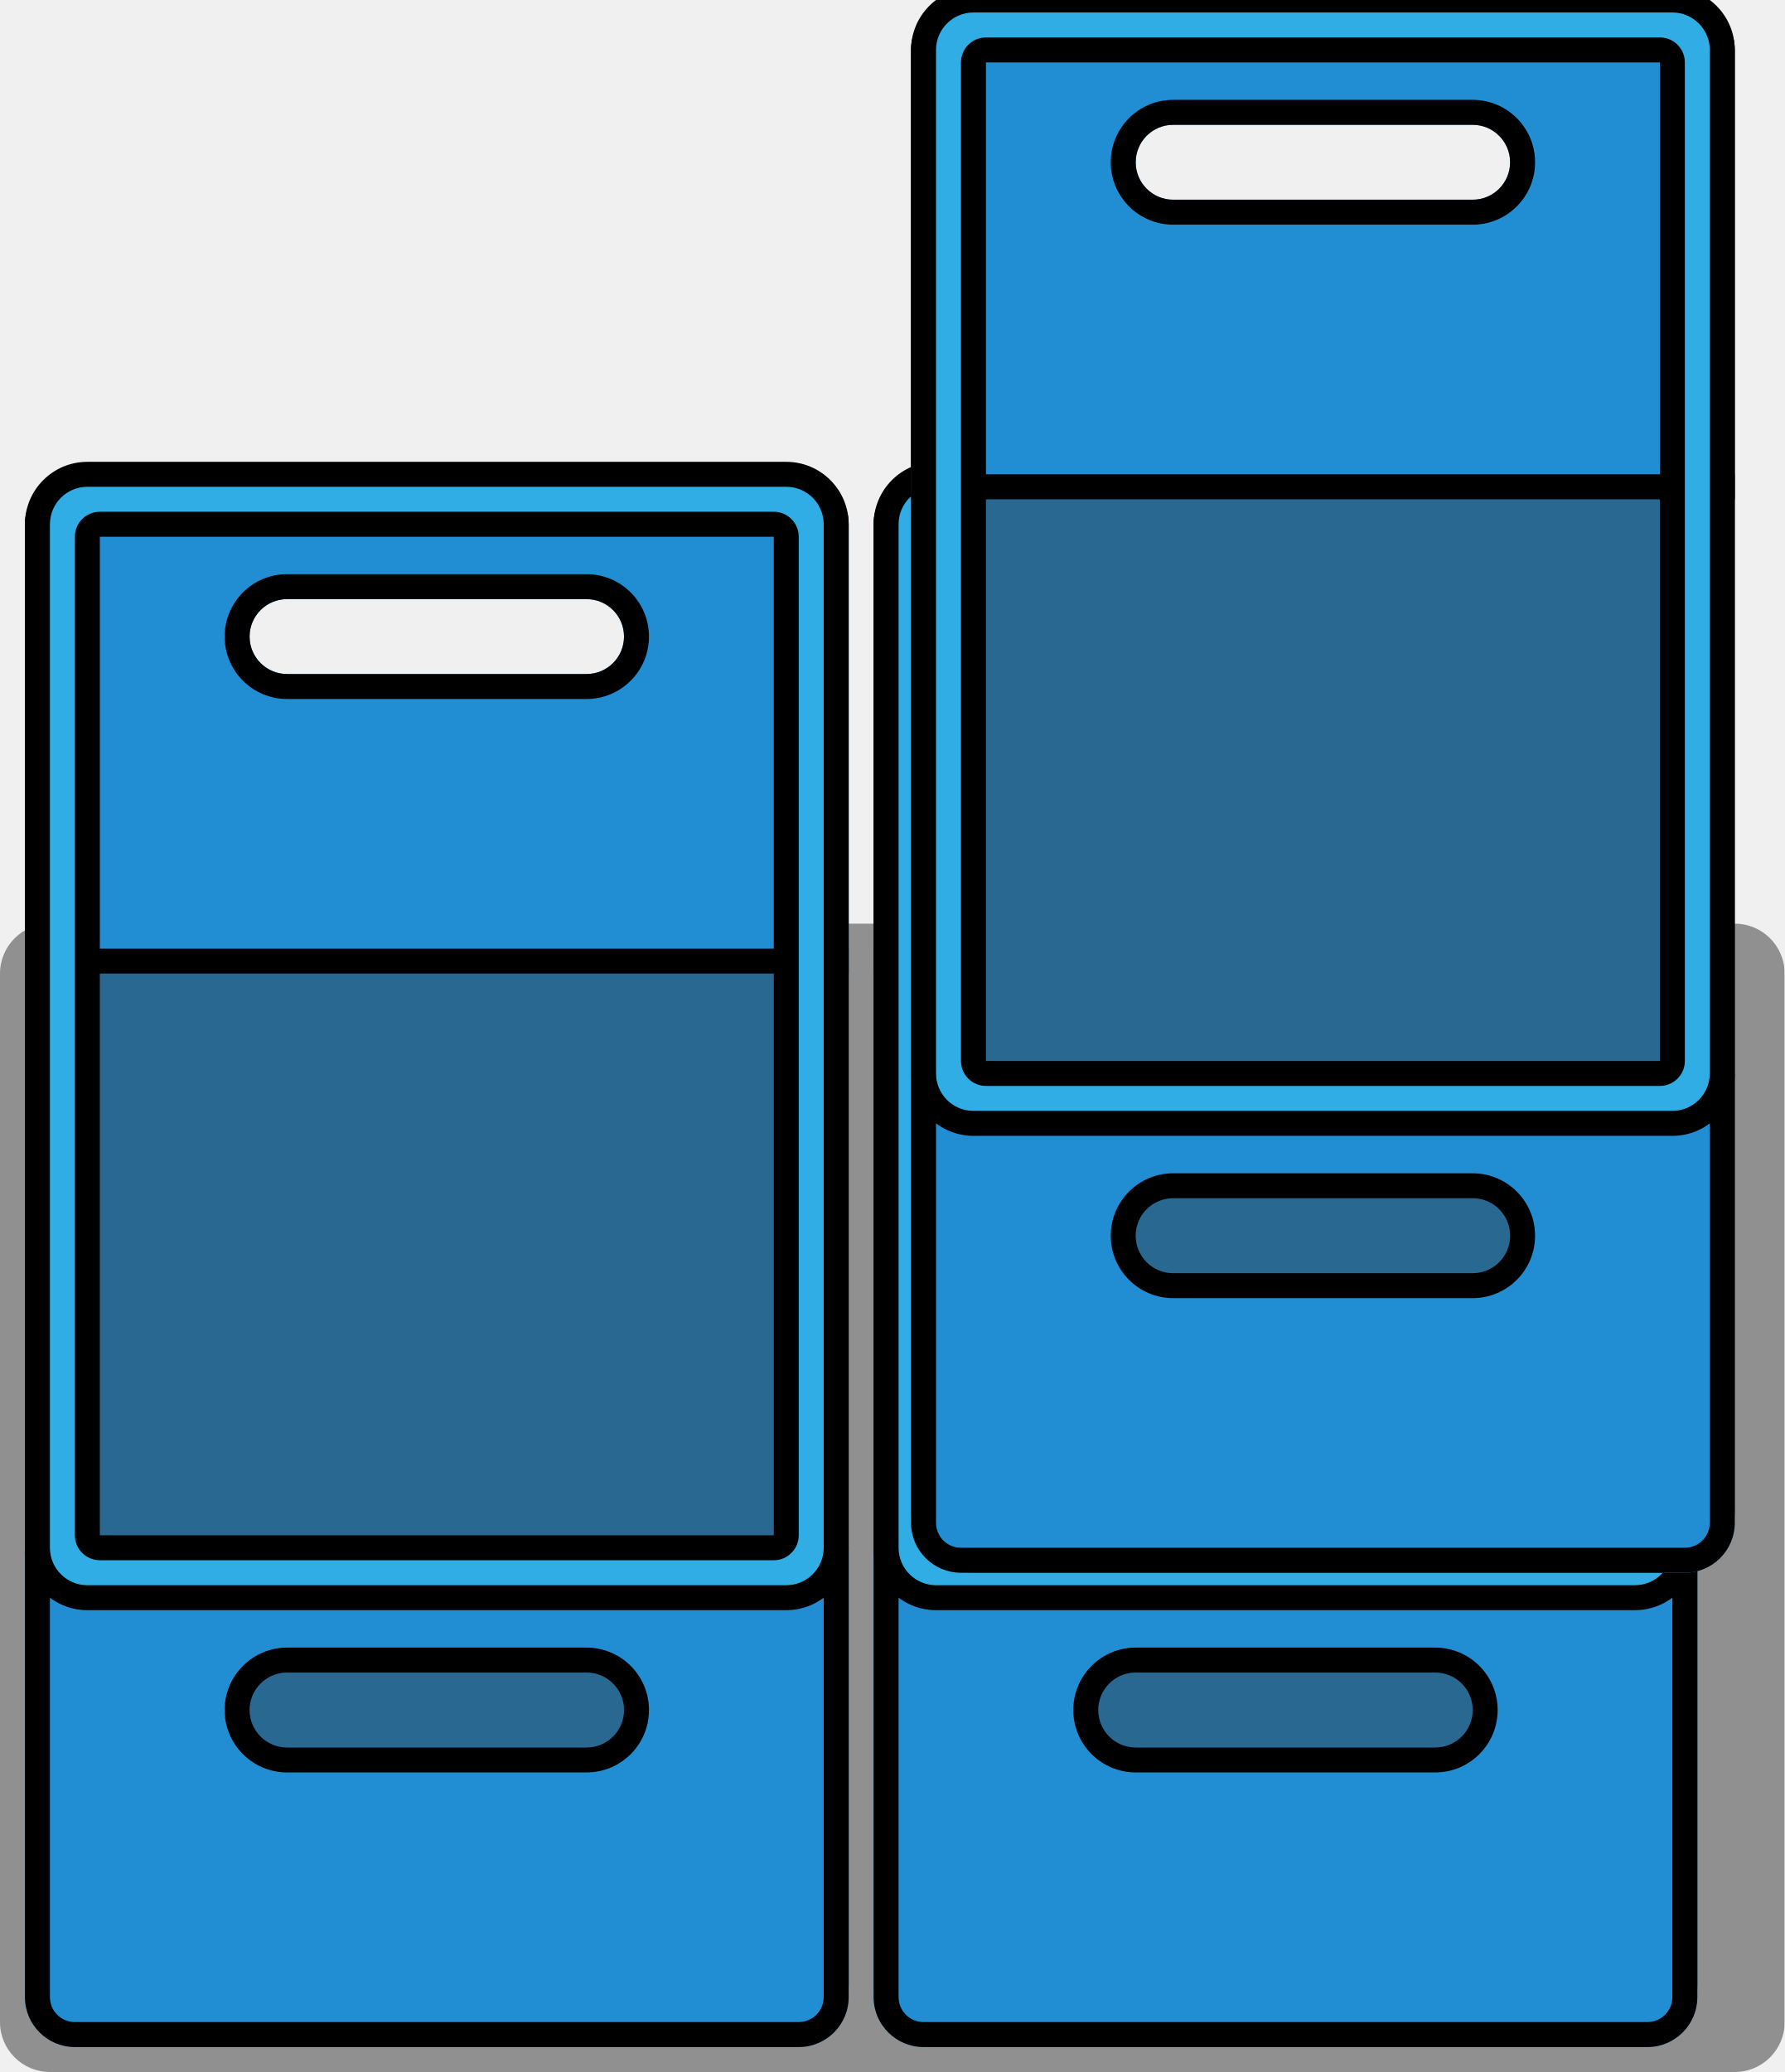
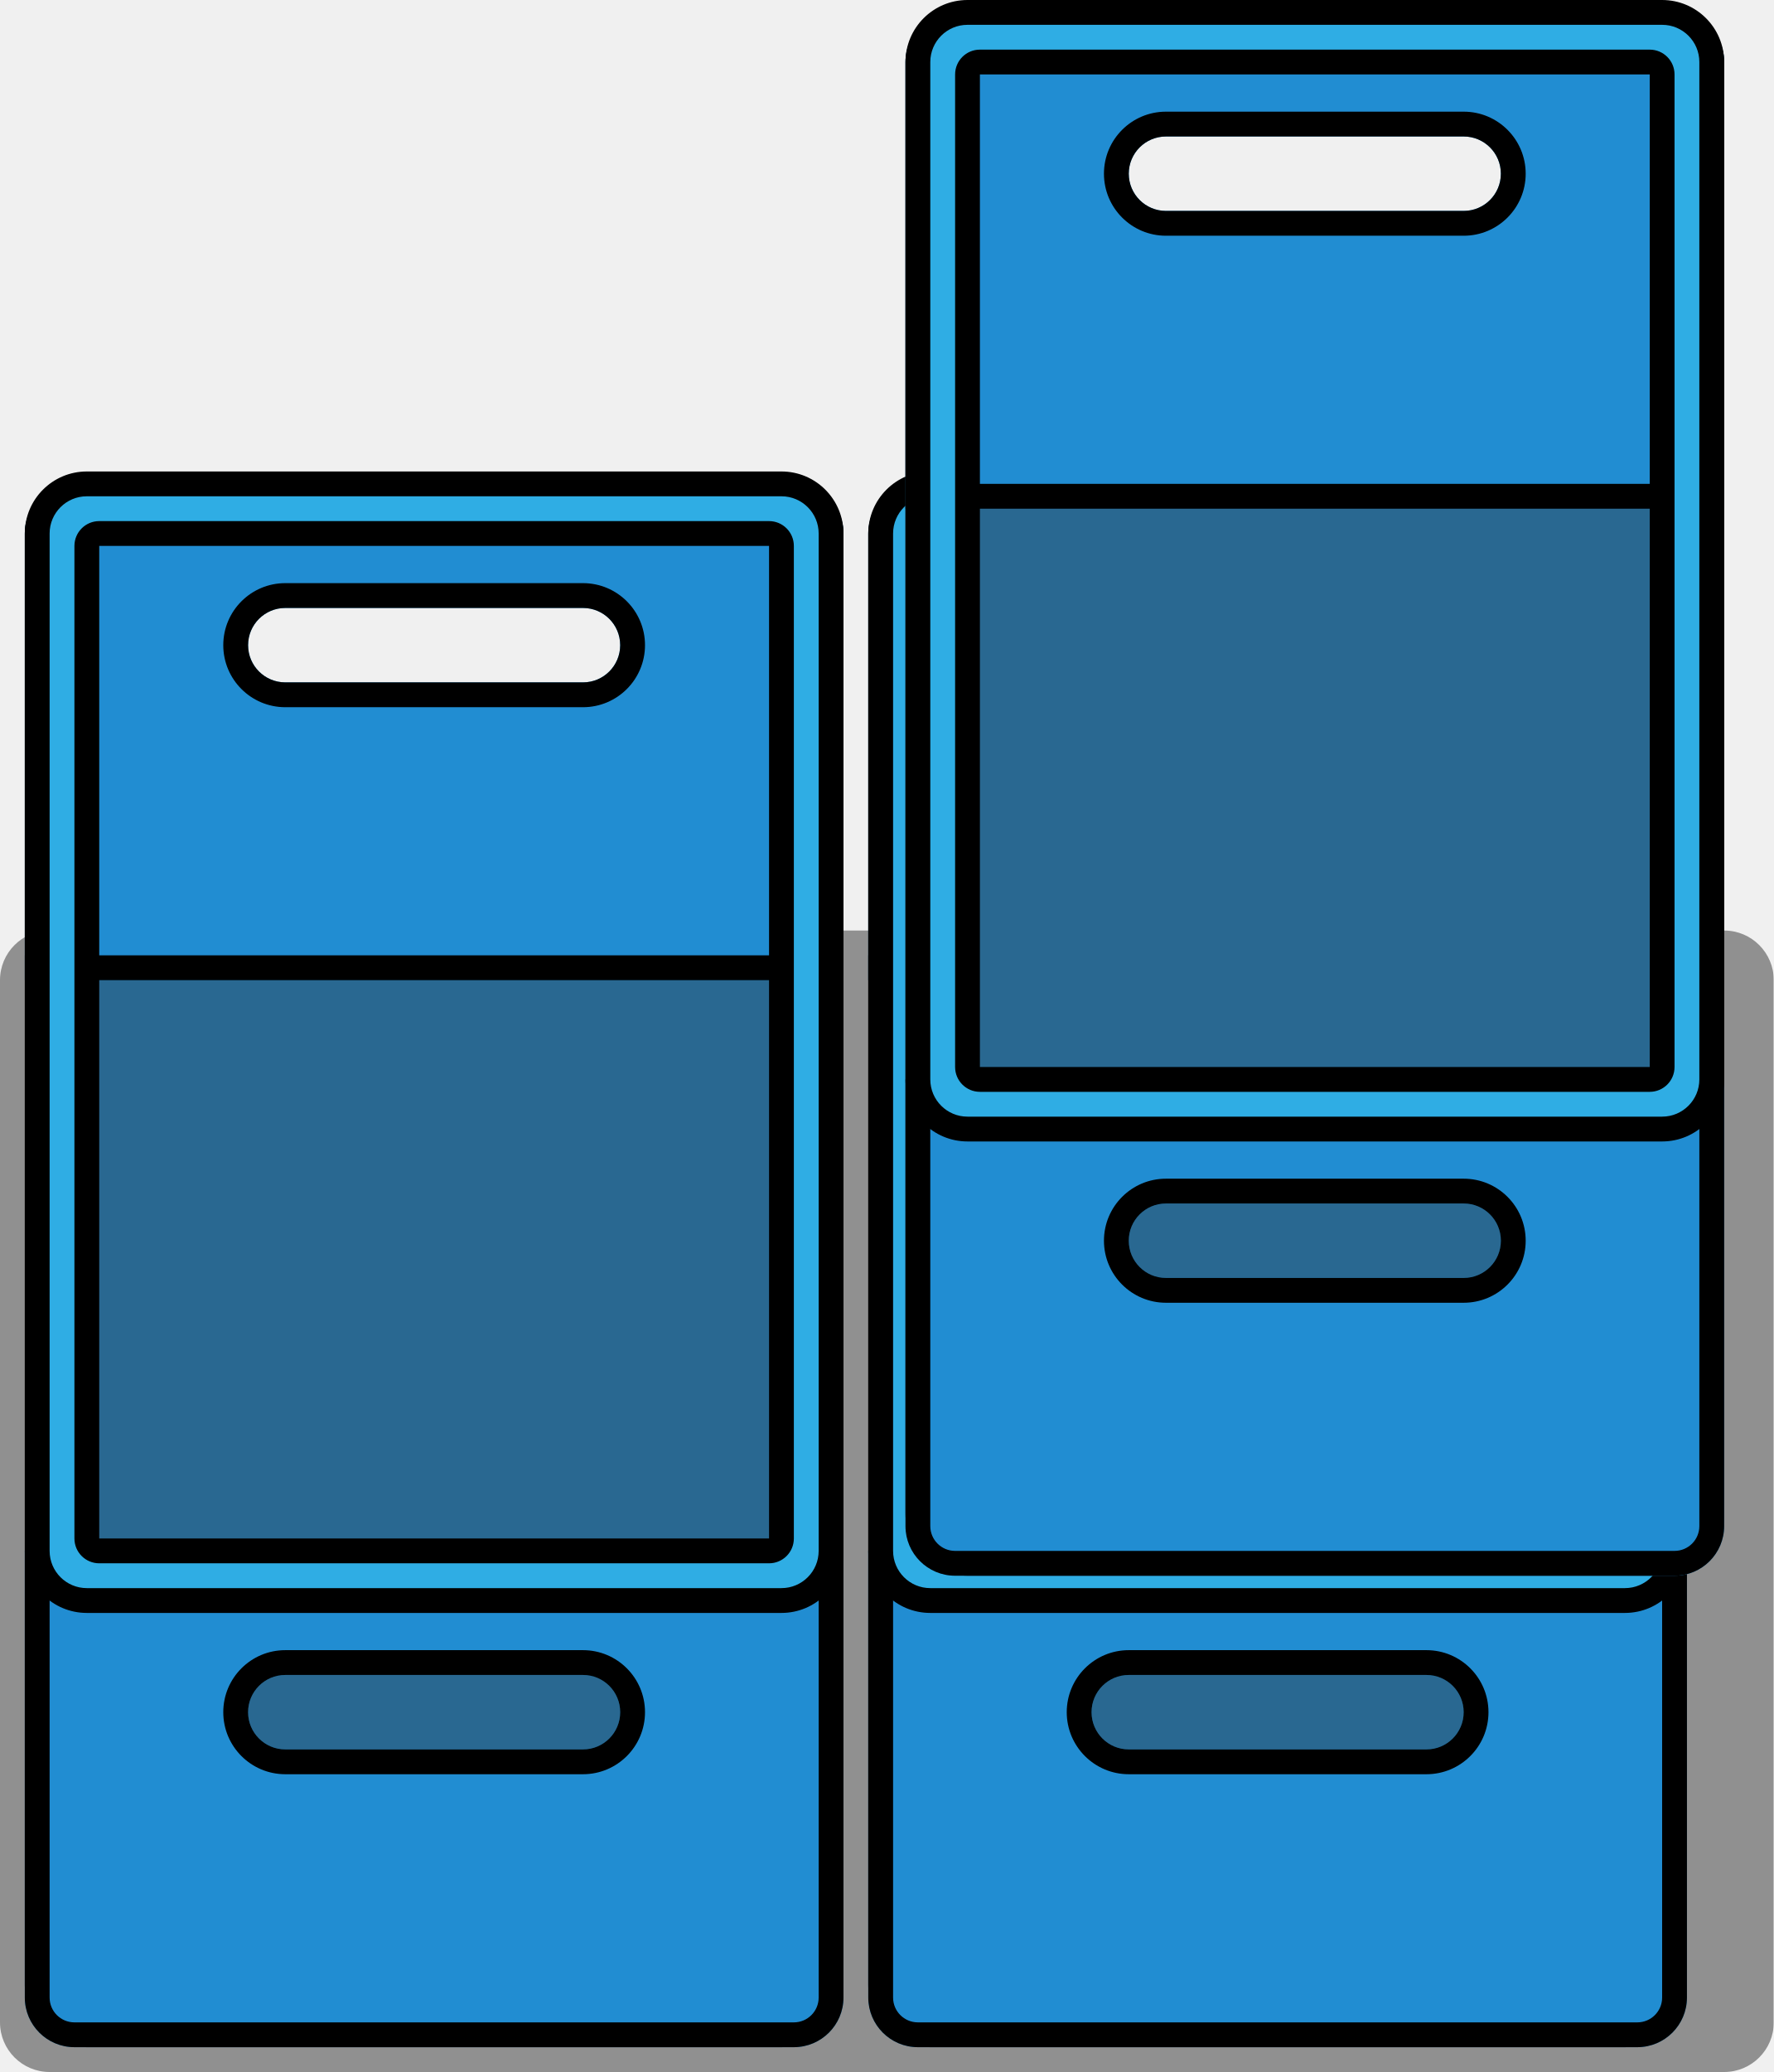
- <svg xmlns="http://www.w3.org/2000/svg" width="143" height="166" viewBox="0 0 143 166" fill="none">
+ <svg xmlns="http://www.w3.org/2000/svg" width="143" height="167" viewBox="0 0 143 167" fill="none">
  <g clip-path="url(#clip0_281_15907)">
    <g style="mix-blend-mode:multiply" opacity="0.4">
-       <rect y="74" width="143" height="92" rx="4" fill="black" />
+       <rect y="75" width="143" height="92" rx="4" fill="black" />
    </g>
-     <path d="M3 159C3 161.209 4.791 163 7 163H63C65.209 163 67 161.209 67 159V77H3V159Z" fill="#296891" stroke="black" stroke-width="2" />
+     <path d="M3 160C3 162.209 4.791 164 7 164H63C65.209 164 67 162.209 67 160V78H3V160Z" fill="#296891" stroke="black" stroke-width="2" />
    <mask id="path-3-inside-1_281_15907" fill="white">
-       <path d="M68 160C68 162.209 66.209 164 64 164H6C3.791 164 2 162.209 2 160V124H68V160ZM23 134C21.343 134 20 135.343 20 137C20 138.657 21.343 140 23 140H47C48.657 140 50 138.657 50 137C50 135.343 48.657 134 47 134H23Z" />
+       <path d="M68 161C68 163.209 66.209 165 64 165H6C3.791 165 2 163.209 2 161V125H68V161ZM23 135C21.343 135 20 136.343 20 138C20 139.657 21.343 141 23 141H47C48.657 141 50 139.657 50 138C50 136.343 48.657 135 47 135H23Z" />
    </mask>
-     <path d="M68 160C68 162.209 66.209 164 64 164H6C3.791 164 2 162.209 2 160V124H68V160ZM23 134C21.343 134 20 135.343 20 137C20 138.657 21.343 140 23 140H47C48.657 140 50 138.657 50 137C50 135.343 48.657 134 47 134H23Z" fill="#218DD2" />
-     <path d="M68 160L70 160V160H68ZM64 164L64 166H64L64 164ZM6 164L6 166H6V164ZM2 160L0 160L2 160ZM2 124V122H0V124H2ZM68 124H70V122H68V124ZM23 134L23 132H23L23 134ZM23 140L23 142H23V140ZM47 140L47 142H47L47 140ZM47 134L47 132H47V134ZM68 160L66 160C66 161.105 65.105 162 64 162L64 164L64 166C67.314 166 70 163.314 70 160L68 160ZM64 164V162H6V164V166H64V164ZM6 164L6 162C4.895 162 4 161.105 4 160L2 160L0 160C4.83199e-08 163.314 2.686 166 6 166L6 164ZM2 160H4V124H2H0V160H2ZM2 124V126H68V124V122H2V124ZM68 124H66V160H68H70V124H68ZM23 134L23 132C20.239 132 18 134.239 18 137H20H22C22 136.448 22.448 136 23 136L23 134ZM20 137H18C18 139.761 20.239 142 23 142L23 140L23 138C22.448 138 22 137.552 22 137H20ZM23 140V142H47V140V138H23V140ZM47 140L47 142C49.761 142 52 139.761 52 137H50H48C48 137.552 47.552 138 47 138L47 140ZM50 137H52C52 134.239 49.761 132 47 132L47 134L47 136C47.552 136 48 136.448 48 137H50ZM47 134V132H23V134V136H47V134Z" fill="black" mask="url(#path-3-inside-1_281_15907)" />
+     <path d="M68 161C68 163.209 66.209 165 64 165H6C3.791 165 2 163.209 2 161V125H68V161ZM23 135C21.343 135 20 136.343 20 138C20 139.657 21.343 141 23 141H47C48.657 141 50 139.657 50 138C50 136.343 48.657 135 47 135H23Z" fill="#218DD2" />
+     <path d="M68 161L70 161V161H68ZM64 165L64 167H64L64 165ZM6 165L6 167H6V165ZM2 161L0 161L2 161ZM2 125V123H0V125H2ZM68 125H70V123H68V125ZM23 135L23 133H23L23 135ZM23 141L23 143H23V141ZM47 141L47 143H47L47 141ZM47 135L47 133H47V135ZM68 161L66 161C66 162.105 65.105 163 64 163L64 165L64 167C67.314 167 70 164.314 70 161L68 161ZM64 165V163H6V165V167H64V165ZM6 165L6 163C4.895 163 4 162.105 4 161L2 161L0 161C4.83199e-08 164.314 2.686 167 6 167L6 165ZM2 161H4V125H2H0V161H2ZM2 125V127H68V125V123H2V125ZM68 125H66V161H68H70V125H68ZM23 135L23 133C20.239 133 18 135.239 18 138H20H22C22 137.448 22.448 137 23 137L23 135ZM20 138H18C18 140.761 20.239 143 23 143L23 141L23 139C22.448 139 22 138.552 22 138H20ZM23 141V143H47V141V139H23V141ZM47 141L47 143C49.761 143 52 140.761 52 138H50H48C48 138.552 47.552 139 47 139L47 141ZM50 138H52C52 135.239 49.761 133 47 133L47 135L47 137C47.552 137 48 137.448 48 138H50ZM47 135V133H23V135V137H47V135Z" fill="black" mask="url(#path-3-inside-1_281_15907)" />
    <mask id="path-5-inside-2_281_15907" fill="white">
-       <path d="M64 38C66.209 38 68 39.791 68 42V78H2V42C2 39.791 3.791 38 6 38H64ZM23 48C21.343 48 20 49.343 20 51C20 52.657 21.343 54 23 54H47C48.657 54 50 52.657 50 51C50 49.343 48.657 48 47 48H23Z" />
+       <path d="M64 39C66.209 39 68 40.791 68 43V79H2V43C2 40.791 3.791 39 6 39H64ZM23 49C21.343 49 20 50.343 20 52C20 53.657 21.343 55 23 55H47C48.657 55 50 53.657 50 52C50 50.343 48.657 49 47 49H23Z" />
    </mask>
-     <path d="M64 38C66.209 38 68 39.791 68 42V78H2V42C2 39.791 3.791 38 6 38H64ZM23 48C21.343 48 20 49.343 20 51C20 52.657 21.343 54 23 54H47C48.657 54 50 52.657 50 51C50 49.343 48.657 48 47 48H23Z" fill="#218DD2" />
-     <path d="M64 38L64 36H64V38ZM68 42L70 42L68 42ZM68 78V80H70V78H68ZM2 78H0V80H2V78ZM2 42L0 42V42H2ZM6 38L6 36H6L6 38ZM23 48L23 46H23L23 48ZM23 54L23 56H23V54ZM47 54L47 56H47L47 54ZM47 48L47 46H47V48ZM64 38L64 40C65.105 40 66 40.895 66 42L68 42L70 42C70 38.686 67.314 36 64 36L64 38ZM68 42H66V78H68H70V42H68ZM68 78V76H2V78V80H68V78ZM2 78H4V42H2H0V78H2ZM2 42L4 42C4 40.895 4.895 40 6 40L6 38L6 36C2.686 36 7.73119e-07 38.686 0 42L2 42ZM6 38V40H64V38V36H6V38ZM23 48L23 46C20.239 46 18 48.239 18 51H20H22C22 50.448 22.448 50 23 50L23 48ZM20 51H18C18 53.761 20.239 56 23 56L23 54L23 52C22.448 52 22 51.552 22 51H20ZM23 54V56H47V54V52H23V54ZM47 54L47 56C49.761 56 52 53.761 52 51H50H48C48 51.552 47.552 52 47 52L47 54ZM50 51H52C52 48.239 49.761 46 47 46L47 48L47 50C47.552 50 48 50.448 48 51H50ZM47 48V46H23V48V50H47V48Z" fill="black" mask="url(#path-5-inside-2_281_15907)" />
-     <path d="M63 38C65.209 38 67 39.791 67 42V124C67 126.209 65.209 128 63 128H7C4.791 128 3 126.209 3 124V42C3 39.791 4.791 38 7 38H63ZM8 42C7.448 42 7 42.448 7 43V123C7 123.552 7.448 124 8 124H62C62.552 124 63 123.552 63 123V43C63 42.448 62.552 42 62 42H8Z" fill="#2FADE4" />
-     <path d="M67 42L68 42V42L67 42ZM3 124L2 124L2 124L3 124ZM8 42L8 41H8L8 42ZM62 124L62 125H62L62 124ZM63 38V39C64.657 39 66 40.343 66 42L67 42L68 42C68 39.239 65.761 37 63 37V38ZM67 42H66V124H67H68V42H67ZM67 124H66C66 125.657 64.657 127 63 127V128V129C65.761 129 68 126.761 68 124H67ZM63 128V127H7V128V129H63V128ZM7 128V127C5.343 127 4 125.657 4 124L3 124L2 124C2 126.761 4.239 129 7 129V128ZM3 124H4V42H3H2V124H3ZM3 42H4C4 40.343 5.343 39 7 39V38V37C4.239 37 2 39.239 2 42H3ZM7 38V39H63V38V37H7V38ZM8 42L8 41C6.895 41 6 41.895 6 43H7H8H8L8 42ZM7 43H6V123H7H8V43H7ZM7 123H6C6 124.105 6.895 125 8 125V124V123H7ZM8 124V125H62V124V123H8V124ZM62 124L62 125C63.105 125 64 124.105 64 123H63H62H62L62 124ZM63 123H64V43H63H62V123H63ZM63 43H64C64 41.895 63.105 41 62 41V42V43H63ZM62 42V41H8V42V43H62V42Z" fill="black" />
-     <path d="M71 159C71 161.209 72.791 163 75 163H131C133.209 163 135 161.209 135 159V77H71V159Z" fill="#296891" stroke="black" stroke-width="2" />
+     <path d="M64 39C66.209 39 68 40.791 68 43V79H2V43C2 40.791 3.791 39 6 39H64ZM23 49C21.343 49 20 50.343 20 52C20 53.657 21.343 55 23 55H47C48.657 55 50 53.657 50 52C50 50.343 48.657 49 47 49H23Z" fill="#218DD2" />
+     <path d="M64 39L64 37H64V39ZM68 43L70 43L68 43ZM68 79V81H70V79H68ZM2 79H0V81H2V79ZM2 43L0 43V43H2ZM6 39L6 37H6L6 39ZM23 49L23 47H23L23 49ZM23 55L23 57H23V55ZM47 55L47 57H47L47 55ZM47 49L47 47H47V49ZM64 39L64 41C65.105 41 66 41.895 66 43L68 43L70 43C70 39.686 67.314 37 64 37L64 39ZM68 43H66V79H68H70V43H68ZM68 79V77H2V79V81H68V79ZM2 79H4V43H2H0V79H2ZM2 43L4 43C4 41.895 4.895 41 6 41L6 39L6 37C2.686 37 7.73119e-07 39.686 0 43L2 43ZM6 39V41H64V39V37H6V39ZM23 49L23 47C20.239 47 18 49.239 18 52H20H22C22 51.448 22.448 51 23 51L23 49ZM20 52H18C18 54.761 20.239 57 23 57L23 55L23 53C22.448 53 22 52.552 22 52H20ZM23 55V57H47V55V53H23V55ZM47 55L47 57C49.761 57 52 54.761 52 52H50H48C48 52.552 47.552 53 47 53L47 55ZM50 52H52C52 49.239 49.761 47 47 47L47 49L47 51C47.552 51 48 51.448 48 52H50ZM47 49V47H23V49V51H47V49Z" fill="black" mask="url(#path-5-inside-2_281_15907)" />
+     <path d="M63 39C65.209 39 67 40.791 67 43V125C67 127.209 65.209 129 63 129H7C4.791 129 3 127.209 3 125V43C3 40.791 4.791 39 7 39H63ZM8 43C7.448 43 7 43.448 7 44V124C7 124.552 7.448 125 8 125H62C62.552 125 63 124.552 63 124V44C63 43.448 62.552 43 62 43H8Z" fill="#2FADE4" />
+     <path d="M67 43L68 43V43L67 43ZM3 125L2 125L2 125L3 125ZM8 43L8 42H8L8 43ZM62 125L62 126H62L62 125ZM63 39V40C64.657 40 66 41.343 66 43L67 43L68 43C68 40.239 65.761 38 63 38V39ZM67 43H66V125H67H68V43H67ZM67 125H66C66 126.657 64.657 128 63 128V129V130C65.761 130 68 127.761 68 125H67ZM63 129V128H7V129V130H63V129ZM7 129V128C5.343 128 4 126.657 4 125L3 125L2 125C2 127.761 4.239 130 7 130V129ZM3 125H4V43H3H2V125H3ZM3 43H4C4 41.343 5.343 40 7 40V39V38C4.239 38 2 40.239 2 43H3ZM7 39V40H63V39V38H7V39ZM8 43L8 42C6.895 42 6 42.895 6 44H7H8H8L8 43ZM7 44H6V124H7H8V44H7ZM7 124H6C6 125.105 6.895 126 8 126V125V124H7ZM8 125V126H62V125V124H8V125ZM62 125L62 126C63.105 126 64 125.105 64 124H63H62H62L62 125ZM63 124H64V44H63H62V124H63ZM63 44H64C64 42.895 63.105 42 62 42V43V44H63ZM62 43V42H8V43V44H62V43Z" fill="black" />
+     <path d="M71 160C71 162.209 72.791 164 75 164H131C133.209 164 135 162.209 135 160V78H71V160Z" fill="#296891" stroke="black" stroke-width="2" />
    <mask id="path-10-inside-3_281_15907" fill="white">
-       <path d="M136 160C136 162.209 134.209 164 132 164H74C71.791 164 70 162.209 70 160V124H136V160ZM91 134C89.343 134 88 135.343 88 137C88 138.657 89.343 140 91 140H115C116.657 140 118 138.657 118 137C118 135.343 116.657 134 115 134H91Z" />
+       <path d="M136 161C136 163.209 134.209 165 132 165H74C71.791 165 70 163.209 70 161V125H136V161ZM91 135C89.343 135 88 136.343 88 138C88 139.657 89.343 141 91 141H115C116.657 141 118 139.657 118 138C118 136.343 116.657 135 115 135H91Z" />
    </mask>
-     <path d="M136 160C136 162.209 134.209 164 132 164H74C71.791 164 70 162.209 70 160V124H136V160ZM91 134C89.343 134 88 135.343 88 137C88 138.657 89.343 140 91 140H115C116.657 140 118 138.657 118 137C118 135.343 116.657 134 115 134H91Z" fill="#218DD2" />
-     <path d="M136 160L138 160V160H136ZM132 164L132 166H132L132 164ZM74 164L74 166H74V164ZM70 160L68 160L70 160ZM70 124V122H68V124H70ZM136 124H138V122H136V124ZM91 134L91 132H91L91 134ZM91 140L91 142H91V140ZM115 140L115 142H115L115 140ZM115 134L115 132H115V134ZM136 160L134 160C134 161.105 133.105 162 132 162L132 164L132 166C135.314 166 138 163.314 138 160L136 160ZM132 164V162H74V164V166H132V164ZM74 164L74 162C72.895 162 72 161.105 72 160L70 160L68 160C68 163.314 70.686 166 74 166L74 164ZM70 160H72V124H70H68V160H70ZM70 124V126H136V124V122H70V124ZM136 124H134V160H136H138V124H136ZM91 134L91 132C88.239 132 86 134.239 86 137H88H90C90 136.448 90.448 136 91 136L91 134ZM88 137H86C86 139.761 88.239 142 91 142L91 140L91 138C90.448 138 90 137.552 90 137H88ZM91 140V142H115V140V138H91V140ZM115 140L115 142C117.761 142 120 139.761 120 137H118H116C116 137.552 115.552 138 115 138L115 140ZM118 137H120C120 134.239 117.761 132 115 132L115 134L115 136C115.552 136 116 136.448 116 137H118ZM115 134V132H91V134V136H115V134Z" fill="black" mask="url(#path-10-inside-3_281_15907)" />
+     <path d="M136 161C136 163.209 134.209 165 132 165H74C71.791 165 70 163.209 70 161V125H136V161ZM91 135C89.343 135 88 136.343 88 138C88 139.657 89.343 141 91 141H115C116.657 141 118 139.657 118 138C118 136.343 116.657 135 115 135H91Z" fill="#218DD2" />
+     <path d="M136 161L138 161V161H136ZM132 165L132 167H132L132 165ZM74 165L74 167H74V165ZM70 161L68 161L70 161ZM70 125V123H68V125H70ZM136 125H138V123H136V125ZM91 135L91 133H91L91 135ZM91 141L91 143H91V141ZM115 141L115 143H115L115 141ZM115 135L115 133H115V135ZM136 161L134 161C134 162.105 133.105 163 132 163L132 165L132 167C135.314 167 138 164.314 138 161L136 161ZM132 165V163H74V165V167H132V165ZM74 165L74 163C72.895 163 72 162.105 72 161L70 161L68 161C68 164.314 70.686 167 74 167L74 165ZM70 161H72V125H70H68V161H70ZM70 125V127H136V125V123H70V125ZM136 125H134V161H136H138V125H136ZM91 135L91 133C88.239 133 86 135.239 86 138H88H90C90 137.448 90.448 137 91 137L91 135ZM88 138H86C86 140.761 88.239 143 91 143L91 141L91 139C90.448 139 90 138.552 90 138H88ZM91 141V143H115V141V139H91V141ZM115 141L115 143C117.761 143 120 140.761 120 138H118H116C116 138.552 115.552 139 115 139L115 141ZM118 138H120C120 135.239 117.761 133 115 133L115 135L115 137C115.552 137 116 137.448 116 138H118ZM115 135V133H91V135V137H115V135Z" fill="black" mask="url(#path-10-inside-3_281_15907)" />
    <mask id="path-12-inside-4_281_15907" fill="white">
-       <path d="M132 38C134.209 38 136 39.791 136 42V78H70V42C70 39.791 71.791 38 74 38H132ZM91 48C89.343 48 88 49.343 88 51C88 52.657 89.343 54 91 54H115C116.657 54 118 52.657 118 51C118 49.343 116.657 48 115 48H91Z" />
+       <path d="M132 39C134.209 39 136 40.791 136 43V79H70V43C70 40.791 71.791 39 74 39H132ZM91 49C89.343 49 88 50.343 88 52C88 53.657 89.343 55 91 55H115C116.657 55 118 53.657 118 52C118 50.343 116.657 49 115 49H91Z" />
    </mask>
-     <path d="M132 38C134.209 38 136 39.791 136 42V78H70V42C70 39.791 71.791 38 74 38H132ZM91 48C89.343 48 88 49.343 88 51C88 52.657 89.343 54 91 54H115C116.657 54 118 52.657 118 51C118 49.343 116.657 48 115 48H91Z" fill="#218DD2" />
-     <path d="M132 38L132 36H132V38ZM136 42L138 42L136 42ZM136 78V80H138V78H136ZM70 78H68V80H70V78ZM70 42L68 42V42H70ZM74 38L74 36H74L74 38ZM91 48L91 46H91L91 48ZM91 54L91 56H91V54ZM115 54L115 56H115L115 54ZM115 48L115 46H115V48ZM132 38L132 40C133.105 40 134 40.895 134 42L136 42L138 42C138 38.686 135.314 36 132 36L132 38ZM136 42H134V78H136H138V42H136ZM136 78V76H70V78V80H136V78ZM70 78H72V42H70H68V78H70ZM70 42L72 42C72 40.895 72.895 40 74 40L74 38L74 36C70.686 36 68 38.686 68 42L70 42ZM74 38V40H132V38V36H74V38ZM91 48L91 46C88.239 46 86 48.239 86 51H88H90C90 50.448 90.448 50 91 50L91 48ZM88 51H86C86 53.761 88.239 56 91 56L91 54L91 52C90.448 52 90 51.552 90 51H88ZM91 54V56H115V54V52H91V54ZM115 54L115 56C117.761 56 120 53.761 120 51H118H116C116 51.552 115.552 52 115 52L115 54ZM118 51H120C120 48.239 117.761 46 115 46L115 48L115 50C115.552 50 116 50.448 116 51H118ZM115 48V46H91V48V50H115V48Z" fill="black" mask="url(#path-12-inside-4_281_15907)" />
-     <path d="M131 38C133.209 38 135 39.791 135 42V124C135 126.209 133.209 128 131 128H75C72.791 128 71 126.209 71 124V42C71 39.791 72.791 38 75 38H131ZM76 42C75.448 42 75 42.448 75 43V123C75 123.552 75.448 124 76 124H130C130.552 124 131 123.552 131 123V43C131 42.448 130.552 42 130 42H76Z" fill="#2FADE4" />
-     <path d="M135 42L136 42V42L135 42ZM71 124L70 124V124L71 124ZM76 42L76 41H76L76 42ZM130 124L130 125H130L130 124ZM131 38V39C132.657 39 134 40.343 134 42L135 42L136 42C136 39.239 133.761 37 131 37V38ZM135 42H134V124H135H136V42H135ZM135 124H134C134 125.657 132.657 127 131 127V128V129C133.761 129 136 126.761 136 124H135ZM131 128V127H75V128V129H131V128ZM75 128V127C73.343 127 72 125.657 72 124L71 124L70 124C70 126.761 72.239 129 75 129V128ZM71 124H72V42H71H70V124H71ZM71 42H72C72 40.343 73.343 39 75 39V38V37C72.239 37 70 39.239 70 42H71ZM75 38V39H131V38V37H75V38ZM76 42L76 41C74.895 41 74 41.895 74 43H75H76H76L76 42ZM75 43H74V123H75H76V43H75ZM75 123H74C74 124.105 74.895 125 76 125V124V123H75ZM76 124V125H130V124V123H76V124ZM130 124L130 125C131.105 125 132 124.105 132 123H131H130H130L130 124ZM131 123H132V43H131H130V123H131ZM131 43H132C132 41.895 131.105 41 130 41V42V43H131ZM130 42V41H76V42V43H130V42Z" fill="black" />
-     <path d="M74 121C74 123.209 75.791 125 78 125H134C136.209 125 138 123.209 138 121V39H74V121Z" fill="#296891" stroke="black" stroke-width="2" />
+     <path d="M132 39C134.209 39 136 40.791 136 43V79H70V43C70 40.791 71.791 39 74 39H132ZM91 49C89.343 49 88 50.343 88 52C88 53.657 89.343 55 91 55H115C116.657 55 118 53.657 118 52C118 50.343 116.657 49 115 49H91Z" fill="#218DD2" />
+     <path d="M132 39L132 37H132V39ZM136 43L138 43L136 43ZM136 79V81H138V79H136ZM70 79H68V81H70V79ZM70 43L68 43V43H70ZM74 39L74 37H74L74 39ZM91 49L91 47H91L91 49ZM91 55L91 57H91V55ZM115 55L115 57H115L115 55ZM115 49L115 47H115V49ZM132 39L132 41C133.105 41 134 41.895 134 43L136 43L138 43C138 39.686 135.314 37 132 37L132 39ZM136 43H134V79H136H138V43H136ZM136 79V77H70V79V81H136V79ZM70 79H72V43H70H68V79H70ZM70 43L72 43C72 41.895 72.895 41 74 41L74 39L74 37C70.686 37 68 39.686 68 43L70 43ZM74 39V41H132V39V37H74V39ZM91 49L91 47C88.239 47 86 49.239 86 52H88H90C90 51.448 90.448 51 91 51L91 49ZM88 52H86C86 54.761 88.239 57 91 57L91 55L91 53C90.448 53 90 52.552 90 52H88ZM91 55V57H115V55V53H91V55ZM115 55L115 57C117.761 57 120 54.761 120 52H118H116C116 52.552 115.552 53 115 53L115 55ZM118 52H120C120 49.239 117.761 47 115 47L115 49L115 51C115.552 51 116 51.448 116 52H118ZM115 49V47H91V49V51H115V49Z" fill="black" mask="url(#path-12-inside-4_281_15907)" />
+     <path d="M131 39C133.209 39 135 40.791 135 43V125C135 127.209 133.209 129 131 129H75C72.791 129 71 127.209 71 125V43C71 40.791 72.791 39 75 39H131ZM76 43C75.448 43 75 43.448 75 44V124C75 124.552 75.448 125 76 125H130C130.552 125 131 124.552 131 124V44C131 43.448 130.552 43 130 43H76Z" fill="#2FADE4" />
+     <path d="M135 43L136 43V43L135 43ZM71 125L70 125V125L71 125ZM76 43L76 42H76L76 43ZM130 125L130 126H130L130 125ZM131 39V40C132.657 40 134 41.343 134 43L135 43L136 43C136 40.239 133.761 38 131 38V39ZM135 43H134V125H135H136V43H135ZM135 125H134C134 126.657 132.657 128 131 128V129V130C133.761 130 136 127.761 136 125H135ZM131 129V128H75V129V130H131V129ZM75 129V128C73.343 128 72 126.657 72 125L71 125L70 125C70 127.761 72.239 130 75 130V129ZM71 125H72V43H71H70V125H71ZM71 43H72C72 41.343 73.343 40 75 40V39V38C72.239 38 70 40.239 70 43H71ZM75 39V40H131V39V38H75V39ZM76 43L76 42C74.895 42 74 42.895 74 44H75H76H76L76 43ZM75 44H74V124H75H76V44H75ZM75 124H74C74 125.105 74.895 126 76 126V125V124H75ZM76 125V126H130V125V124H76V125ZM130 125L130 126C131.105 126 132 125.105 132 124H131H130H130L130 125ZM131 124H132V44H131H130V124H131ZM131 44H132C132 42.895 131.105 42 130 42V43V44H131ZM130 43V42H76V43V44H130V43Z" fill="black" />
+     <path d="M74 122C74 124.209 75.791 126 78 126H134C136.209 126 138 124.209 138 122V40H74V122Z" fill="#296891" stroke="black" stroke-width="2" />
    <mask id="path-17-inside-5_281_15907" fill="white">
-       <path d="M139 122C139 124.209 137.209 126 135 126H77C74.791 126 73 124.209 73 122V86H139V122ZM94 96C92.343 96 91 97.343 91 99C91 100.657 92.343 102 94 102H118C119.657 102 121 100.657 121 99C121 97.343 119.657 96 118 96H94Z" />
+       <path d="M139 123C139 125.209 137.209 127 135 127H77C74.791 127 73 125.209 73 123V87H139V123ZM94 97C92.343 97 91 98.343 91 100C91 101.657 92.343 103 94 103H118C119.657 103 121 101.657 121 100C121 98.343 119.657 97 118 97H94Z" />
    </mask>
-     <path d="M139 122C139 124.209 137.209 126 135 126H77C74.791 126 73 124.209 73 122V86H139V122ZM94 96C92.343 96 91 97.343 91 99C91 100.657 92.343 102 94 102H118C119.657 102 121 100.657 121 99C121 97.343 119.657 96 118 96H94Z" fill="#218DD2" />
-     <path d="M139 122L141 122V122H139ZM135 126L135 128H135L135 126ZM77 126L77 128H77V126ZM73 122L71 122L73 122ZM73 86V84H71V86H73ZM139 86H141V84H139V86ZM94 96L94 94H94L94 96ZM94 102L94 104H94V102ZM118 102L118 104H118L118 102ZM118 96L118 94H118V96ZM139 122L137 122C137 123.105 136.105 124 135 124L135 126L135 128C138.314 128 141 125.314 141 122L139 122ZM135 126V124H77V126V128H135V126ZM77 126L77 124C75.895 124 75 123.105 75 122L73 122L71 122C71 125.314 73.686 128 77 128L77 126ZM73 122H75V86H73H71V122H73ZM73 86V88H139V86V84H73V86ZM139 86H137V122H139H141V86H139ZM94 96L94 94C91.239 94 89 96.239 89 99H91H93C93 98.448 93.448 98 94 98L94 96ZM91 99H89C89 101.761 91.239 104 94 104L94 102L94 100C93.448 100 93 99.552 93 99H91ZM94 102V104H118V102V100H94V102ZM118 102L118 104C120.761 104 123 101.761 123 99H121H119C119 99.552 118.552 100 118 100L118 102ZM121 99H123C123 96.239 120.761 94 118 94L118 96L118 98C118.552 98 119 98.448 119 99H121ZM118 96V94H94V96V98H118V96Z" fill="black" mask="url(#path-17-inside-5_281_15907)" />
+     <path d="M139 123C139 125.209 137.209 127 135 127H77C74.791 127 73 125.209 73 123V87H139V123ZM94 97C92.343 97 91 98.343 91 100C91 101.657 92.343 103 94 103H118C119.657 103 121 101.657 121 100C121 98.343 119.657 97 118 97H94Z" fill="#218DD2" />
+     <path d="M139 123L141 123V123H139ZM135 127L135 129H135L135 127ZM77 127L77 129H77V127ZM73 123L71 123L73 123ZM73 87V85H71V87H73ZM139 87H141V85H139V87ZM94 97L94 95H94L94 97ZM94 103L94 105H94V103ZM118 103L118 105H118L118 103ZM118 97L118 95H118V97ZM139 123L137 123C137 124.105 136.105 125 135 125L135 127L135 129C138.314 129 141 126.314 141 123L139 123ZM135 127V125H77V127V129H135V127ZM77 127L77 125C75.895 125 75 124.105 75 123L73 123L71 123C71 126.314 73.686 129 77 129L77 127ZM73 123H75V87H73H71V123H73ZM73 87V89H139V87V85H73V87ZM139 87H137V123H139H141V87H139ZM94 97L94 95C91.239 95 89 97.239 89 100H91H93C93 99.448 93.448 99 94 99L94 97ZM91 100H89C89 102.761 91.239 105 94 105L94 103L94 101C93.448 101 93 100.552 93 100H91ZM94 103V105H118V103V101H94V103ZM118 103L118 105C120.761 105 123 102.761 123 100H121H119C119 100.552 118.552 101 118 101L118 103ZM121 100H123C123 97.239 120.761 95 118 95L118 97L118 99C118.552 99 119 99.448 119 100H121ZM118 97V95H94V97V99H118V97Z" fill="black" mask="url(#path-17-inside-5_281_15907)" />
    <mask id="path-19-inside-6_281_15907" fill="white">
-       <path d="M135 0C137.209 6.44256e-08 139 1.791 139 4V40H73V4C73 1.791 74.791 6.44256e-08 77 0H135ZM94 10C92.343 10 91 11.343 91 13C91 14.657 92.343 16 94 16H118C119.657 16 121 14.657 121 13C121 11.343 119.657 10 118 10H94Z" />
+       <path d="M135 1C137.209 1 139 2.791 139 5V41H73V5C73 2.791 74.791 1 77 1H135ZM94 11C92.343 11 91 12.343 91 14C91 15.657 92.343 17 94 17H118C119.657 17 121 15.657 121 14C121 12.343 119.657 11 118 11H94Z" />
    </mask>
-     <path d="M135 0C137.209 6.44256e-08 139 1.791 139 4V40H73V4C73 1.791 74.791 6.44256e-08 77 0H135ZM94 10C92.343 10 91 11.343 91 13C91 14.657 92.343 16 94 16H118C119.657 16 121 14.657 121 13C121 11.343 119.657 10 118 10H94Z" fill="#218DD2" />
-     <path d="M135 0L135 -2H135V0ZM139 4L141 4L139 4ZM139 40V42H141V40H139ZM73 40H71V42H73V40ZM73 4L71 4V4H73ZM77 0L77 -2L77 -2L77 0ZM94 10L94 8H94L94 10ZM94 16L94 18H94V16ZM118 16L118 18H118L118 16ZM118 10L118 8H118V10ZM135 0L135 2C136.105 2 137 2.895 137 4L139 4L141 4C141 0.686 138.314 -2 135 -2L135 0ZM139 4H137V40H139H141V4H139ZM139 40V38H73V40V42H139V40ZM73 40H75V4H73H71V40H73ZM73 4L75 4C75 2.895 75.895 2 77 2L77 0L77 -2C73.686 -2 71 0.686 71 4L73 4ZM77 0V2H135V0V-2H77V0ZM94 10L94 8C91.239 8 89 10.239 89 13H91H93C93 12.448 93.448 12 94 12L94 10ZM91 13H89C89 15.761 91.239 18 94 18L94 16L94 14C93.448 14 93 13.552 93 13H91ZM94 16V18H118V16V14H94V16ZM118 16L118 18C120.761 18 123 15.761 123 13H121H119C119 13.552 118.552 14 118 14L118 16ZM121 13H123C123 10.239 120.761 8 118 8L118 10L118 12C118.552 12 119 12.448 119 13H121ZM118 10V8H94V10V12H118V10Z" fill="black" mask="url(#path-19-inside-6_281_15907)" />
-     <path d="M134 0C136.209 0 138 1.791 138 4V86C138 88.209 136.209 90 134 90H78C75.791 90 74 88.209 74 86V4C74 1.791 75.791 0 78 0H134ZM79 4C78.448 4 78 4.448 78 5V85C78 85.552 78.448 86 79 86H133C133.552 86 134 85.552 134 85V5C134 4.448 133.552 4 133 4H79Z" fill="#2FADE4" />
-     <path d="M138 4L139 4V4L138 4ZM74 86L73 86V86L74 86ZM79 4L79 3L79 3L79 4ZM133 86L133 87H133L133 86ZM134 0V1C135.657 1 137 2.343 137 4L138 4L139 4C139 1.239 136.761 -1 134 -1V0ZM138 4H137V86H138H139V4H138ZM138 86H137C137 87.657 135.657 89 134 89V90V91C136.761 91 139 88.761 139 86H138ZM134 90V89H78V90V91H134V90ZM78 90V89C76.343 89 75 87.657 75 86L74 86L73 86C73 88.761 75.239 91 78 91V90ZM74 86H75V4H74H73V86H74ZM74 4H75C75 2.343 76.343 1 78 1V0V-1C75.239 -1 73 1.239 73 4H74ZM78 0V1H134V0V-1H78V0ZM79 4L79 3C77.895 3 77 3.895 77 5H78H79L79 5L79 4ZM78 5H77V85H78H79V5H78ZM78 85H77C77 86.105 77.895 87 79 87V86V85H78ZM79 86V87H133V86V85H79V86ZM133 86L133 87C134.105 87 135 86.105 135 85H134H133H133L133 86ZM134 85H135V5H134H133V85H134ZM134 5H135C135 3.895 134.105 3 133 3V4V5H134ZM133 4V3H79V4V5H133V4Z" fill="black" />
+     <path d="M135 1C137.209 1 139 2.791 139 5V41H73V5C73 2.791 74.791 1 77 1H135ZM94 11C92.343 11 91 12.343 91 14C91 15.657 92.343 17 94 17H118C119.657 17 121 15.657 121 14C121 12.343 119.657 11 118 11H94Z" fill="#218DD2" />
+     <path d="M135 1L135 -1H135V1ZM139 5L141 5L139 5ZM139 41V43H141V41H139ZM73 41H71V43H73V41ZM73 5L71 5V5H73ZM77 1L77 -1L77 -1L77 1ZM94 11L94 9H94L94 11ZM94 17L94 19H94V17ZM118 17L118 19H118L118 17ZM118 11L118 9H118V11ZM135 1L135 3C136.105 3 137 3.895 137 5L139 5L141 5C141 1.686 138.314 -1 135 -1L135 1ZM139 5H137V41H139H141V5H139ZM139 41V39H73V41V43H139V41ZM73 41H75V5H73H71V41H73ZM73 5L75 5C75 3.895 75.895 3 77 3L77 1L77 -1C73.686 -1 71 1.686 71 5L73 5ZM77 1V3H135V1V-1H77V1ZM94 11L94 9C91.239 9 89 11.239 89 14H91H93C93 13.448 93.448 13 94 13L94 11ZM91 14H89C89 16.761 91.239 19 94 19L94 17L94 15C93.448 15 93 14.552 93 14H91ZM94 17V19H118V17V15H94V17ZM118 17L118 19C120.761 19 123 16.761 123 14H121H119C119 14.552 118.552 15 118 15L118 17ZM121 14H123C123 11.239 120.761 9 118 9L118 11L118 13C118.552 13 119 13.448 119 14H121ZM118 11V9H94V11V13H118V11Z" fill="black" mask="url(#path-19-inside-6_281_15907)" />
+     <path d="M134 1C136.209 1 138 2.791 138 5V87C138 89.209 136.209 91 134 91H78C75.791 91 74 89.209 74 87V5C74 2.791 75.791 1 78 1H134ZM79 5C78.448 5 78 5.448 78 6V86C78 86.552 78.448 87 79 87H133C133.552 87 134 86.552 134 86V6C134 5.448 133.552 5 133 5H79Z" fill="#2FADE4" />
+     <path d="M138 5L139 5V5L138 5ZM74 87L73 87V87L74 87ZM79 5L79 4L79 4L79 5ZM133 87L133 88H133L133 87ZM134 1V2C135.657 2 137 3.343 137 5L138 5L139 5C139 2.239 136.761 0 134 0V1ZM138 5H137V87H138H139V5H138ZM138 87H137C137 88.657 135.657 90 134 90V91V92C136.761 92 139 89.761 139 87H138ZM134 91V90H78V91V92H134V91ZM78 91V90C76.343 90 75 88.657 75 87L74 87L73 87C73 89.761 75.239 92 78 92V91ZM74 87H75V5H74H73V87H74ZM74 5H75C75 3.343 76.343 2 78 2V1V0C75.239 0 73 2.239 73 5H74ZM78 1V2H134V1V0H78V1ZM79 5L79 4C77.895 4 77 4.895 77 6H78H79L79 6L79 5ZM78 6H77V86H78H79V6H78ZM78 86H77C77 87.105 77.895 88 79 88V87V86H78ZM79 87V88H133V87V86H79V87ZM133 87L133 88C134.105 88 135 87.105 135 86H134H133H133L133 87ZM134 86H135V6H134H133V86H134ZM134 6H135C135 4.895 134.105 4 133 4V5V6H134ZM133 5V4H79V5V6H133V5Z" fill="black" />
  </g>
  <defs>
    <clipPath id="clip0_281_15907">
-       <rect width="143" height="166" fill="white" />
+       <rect width="143" height="167" fill="white" />
    </clipPath>
  </defs>
</svg>
